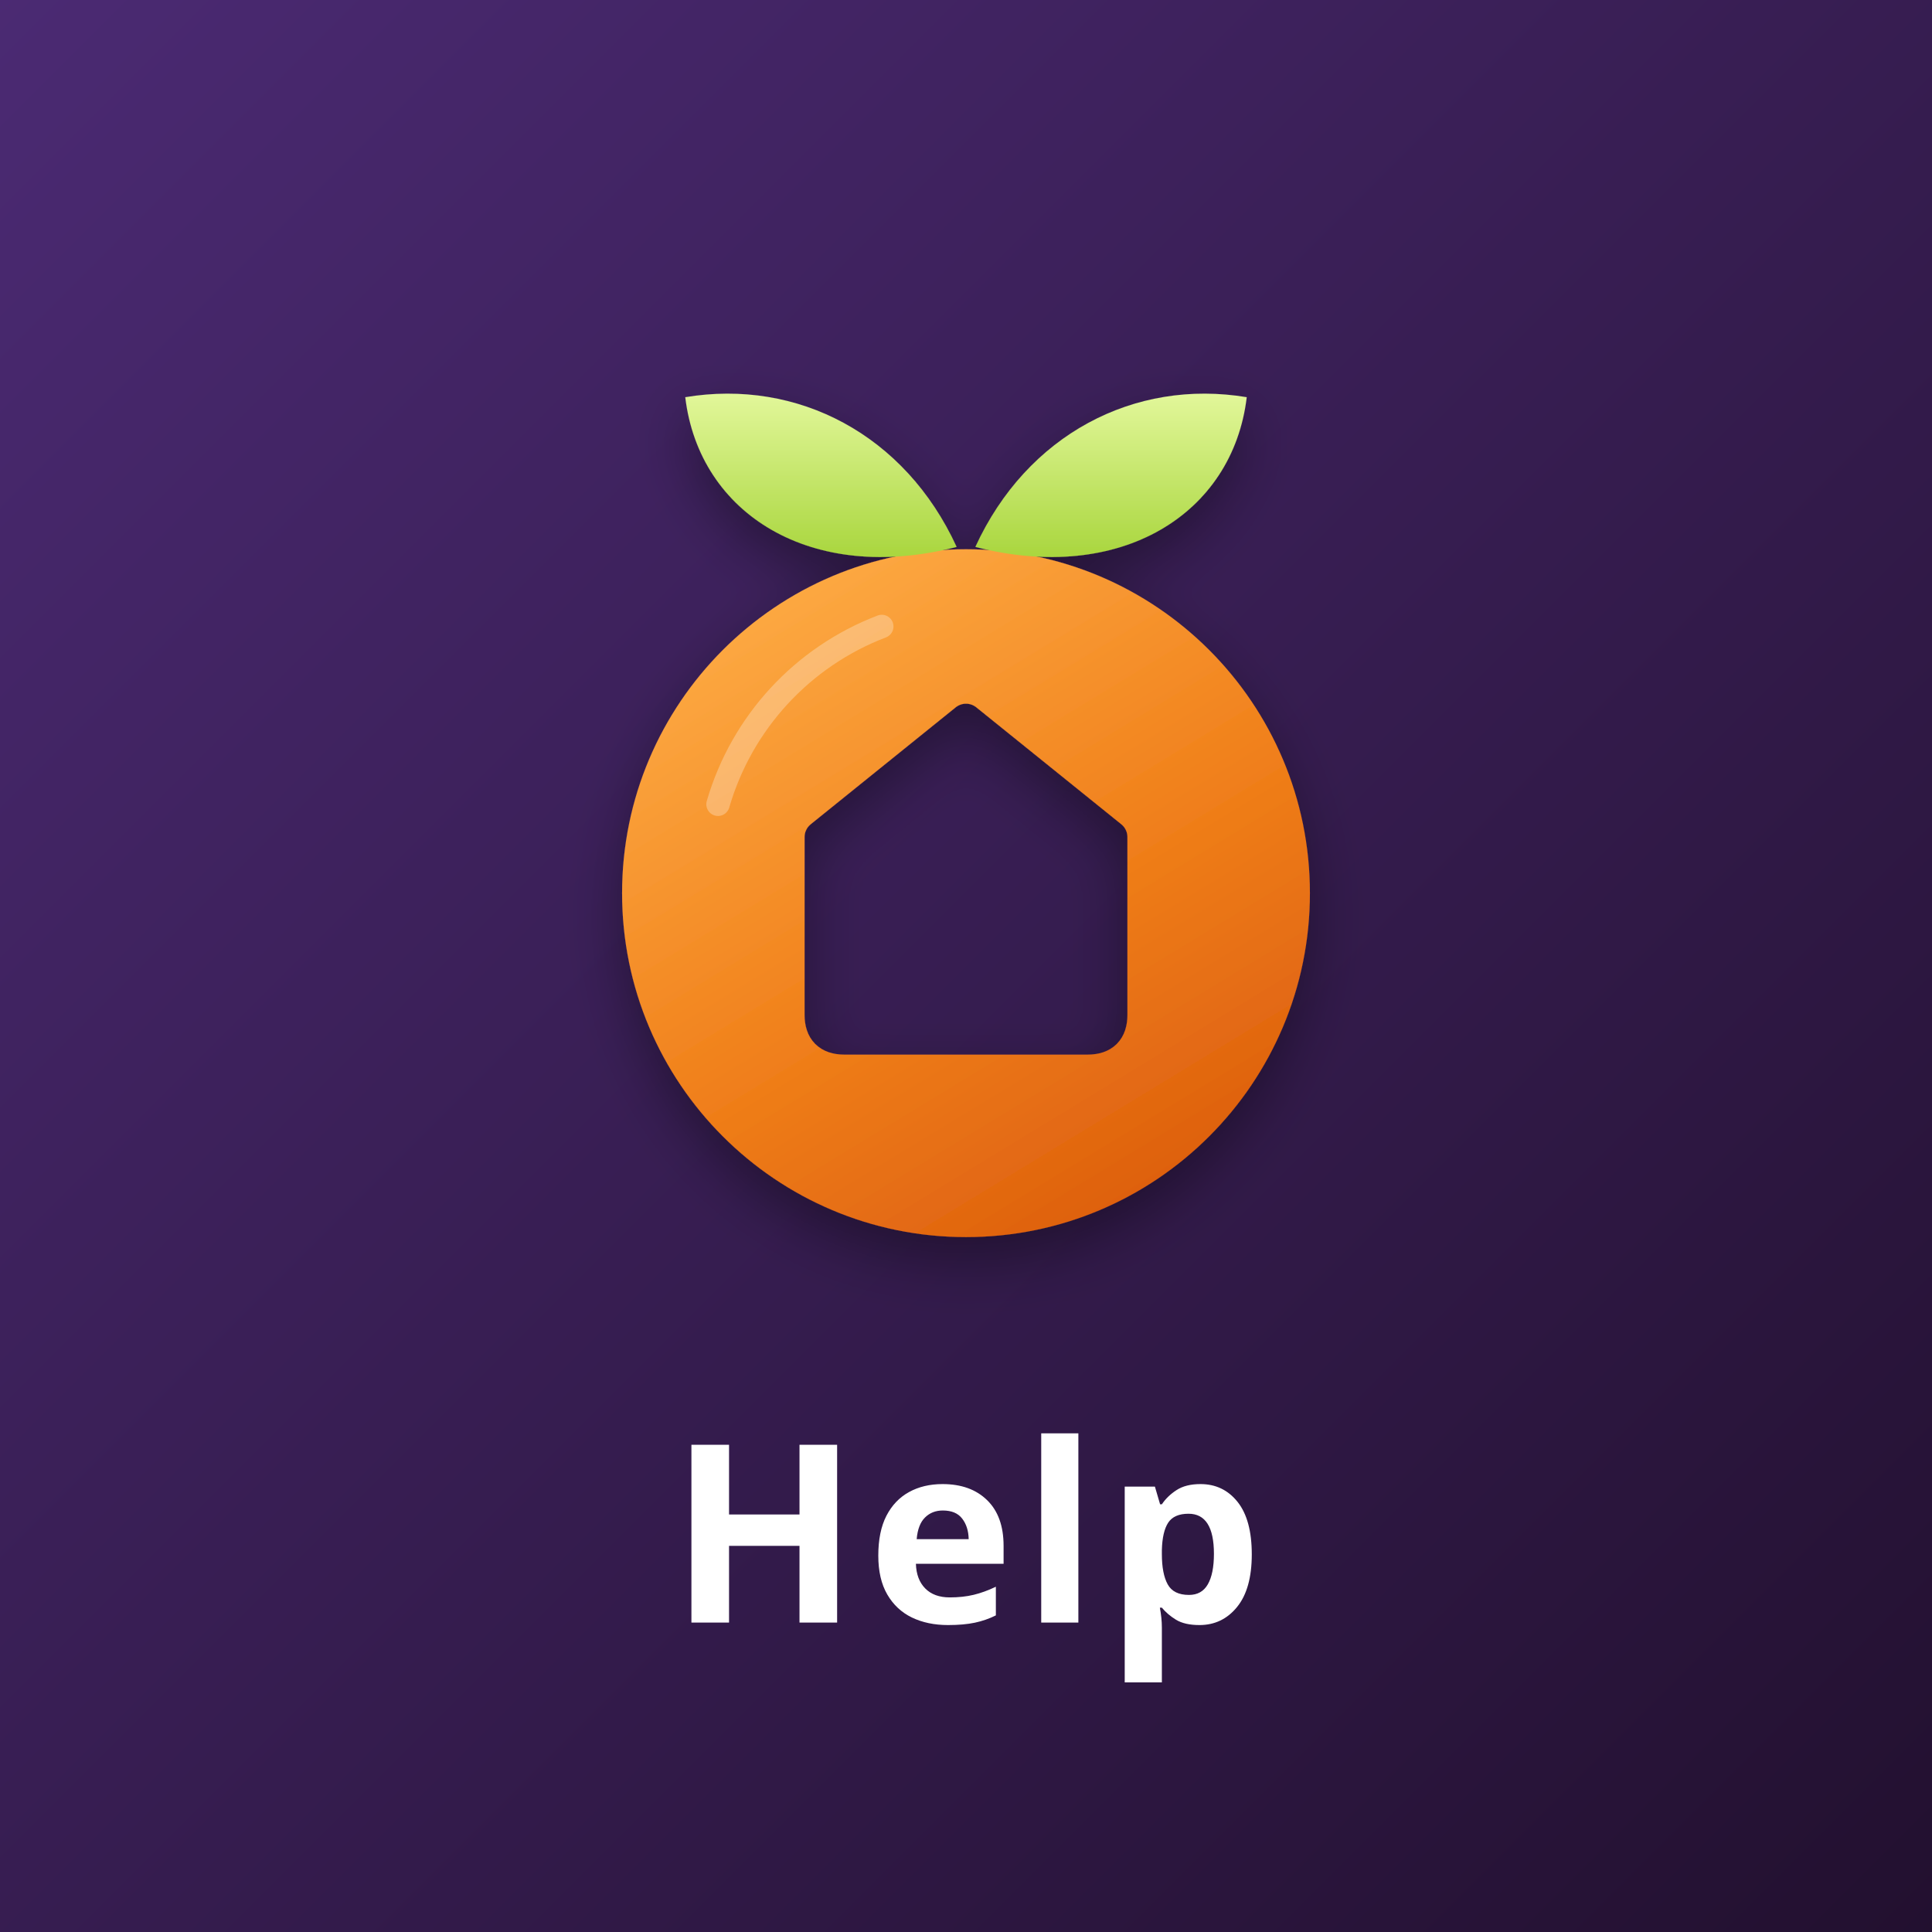
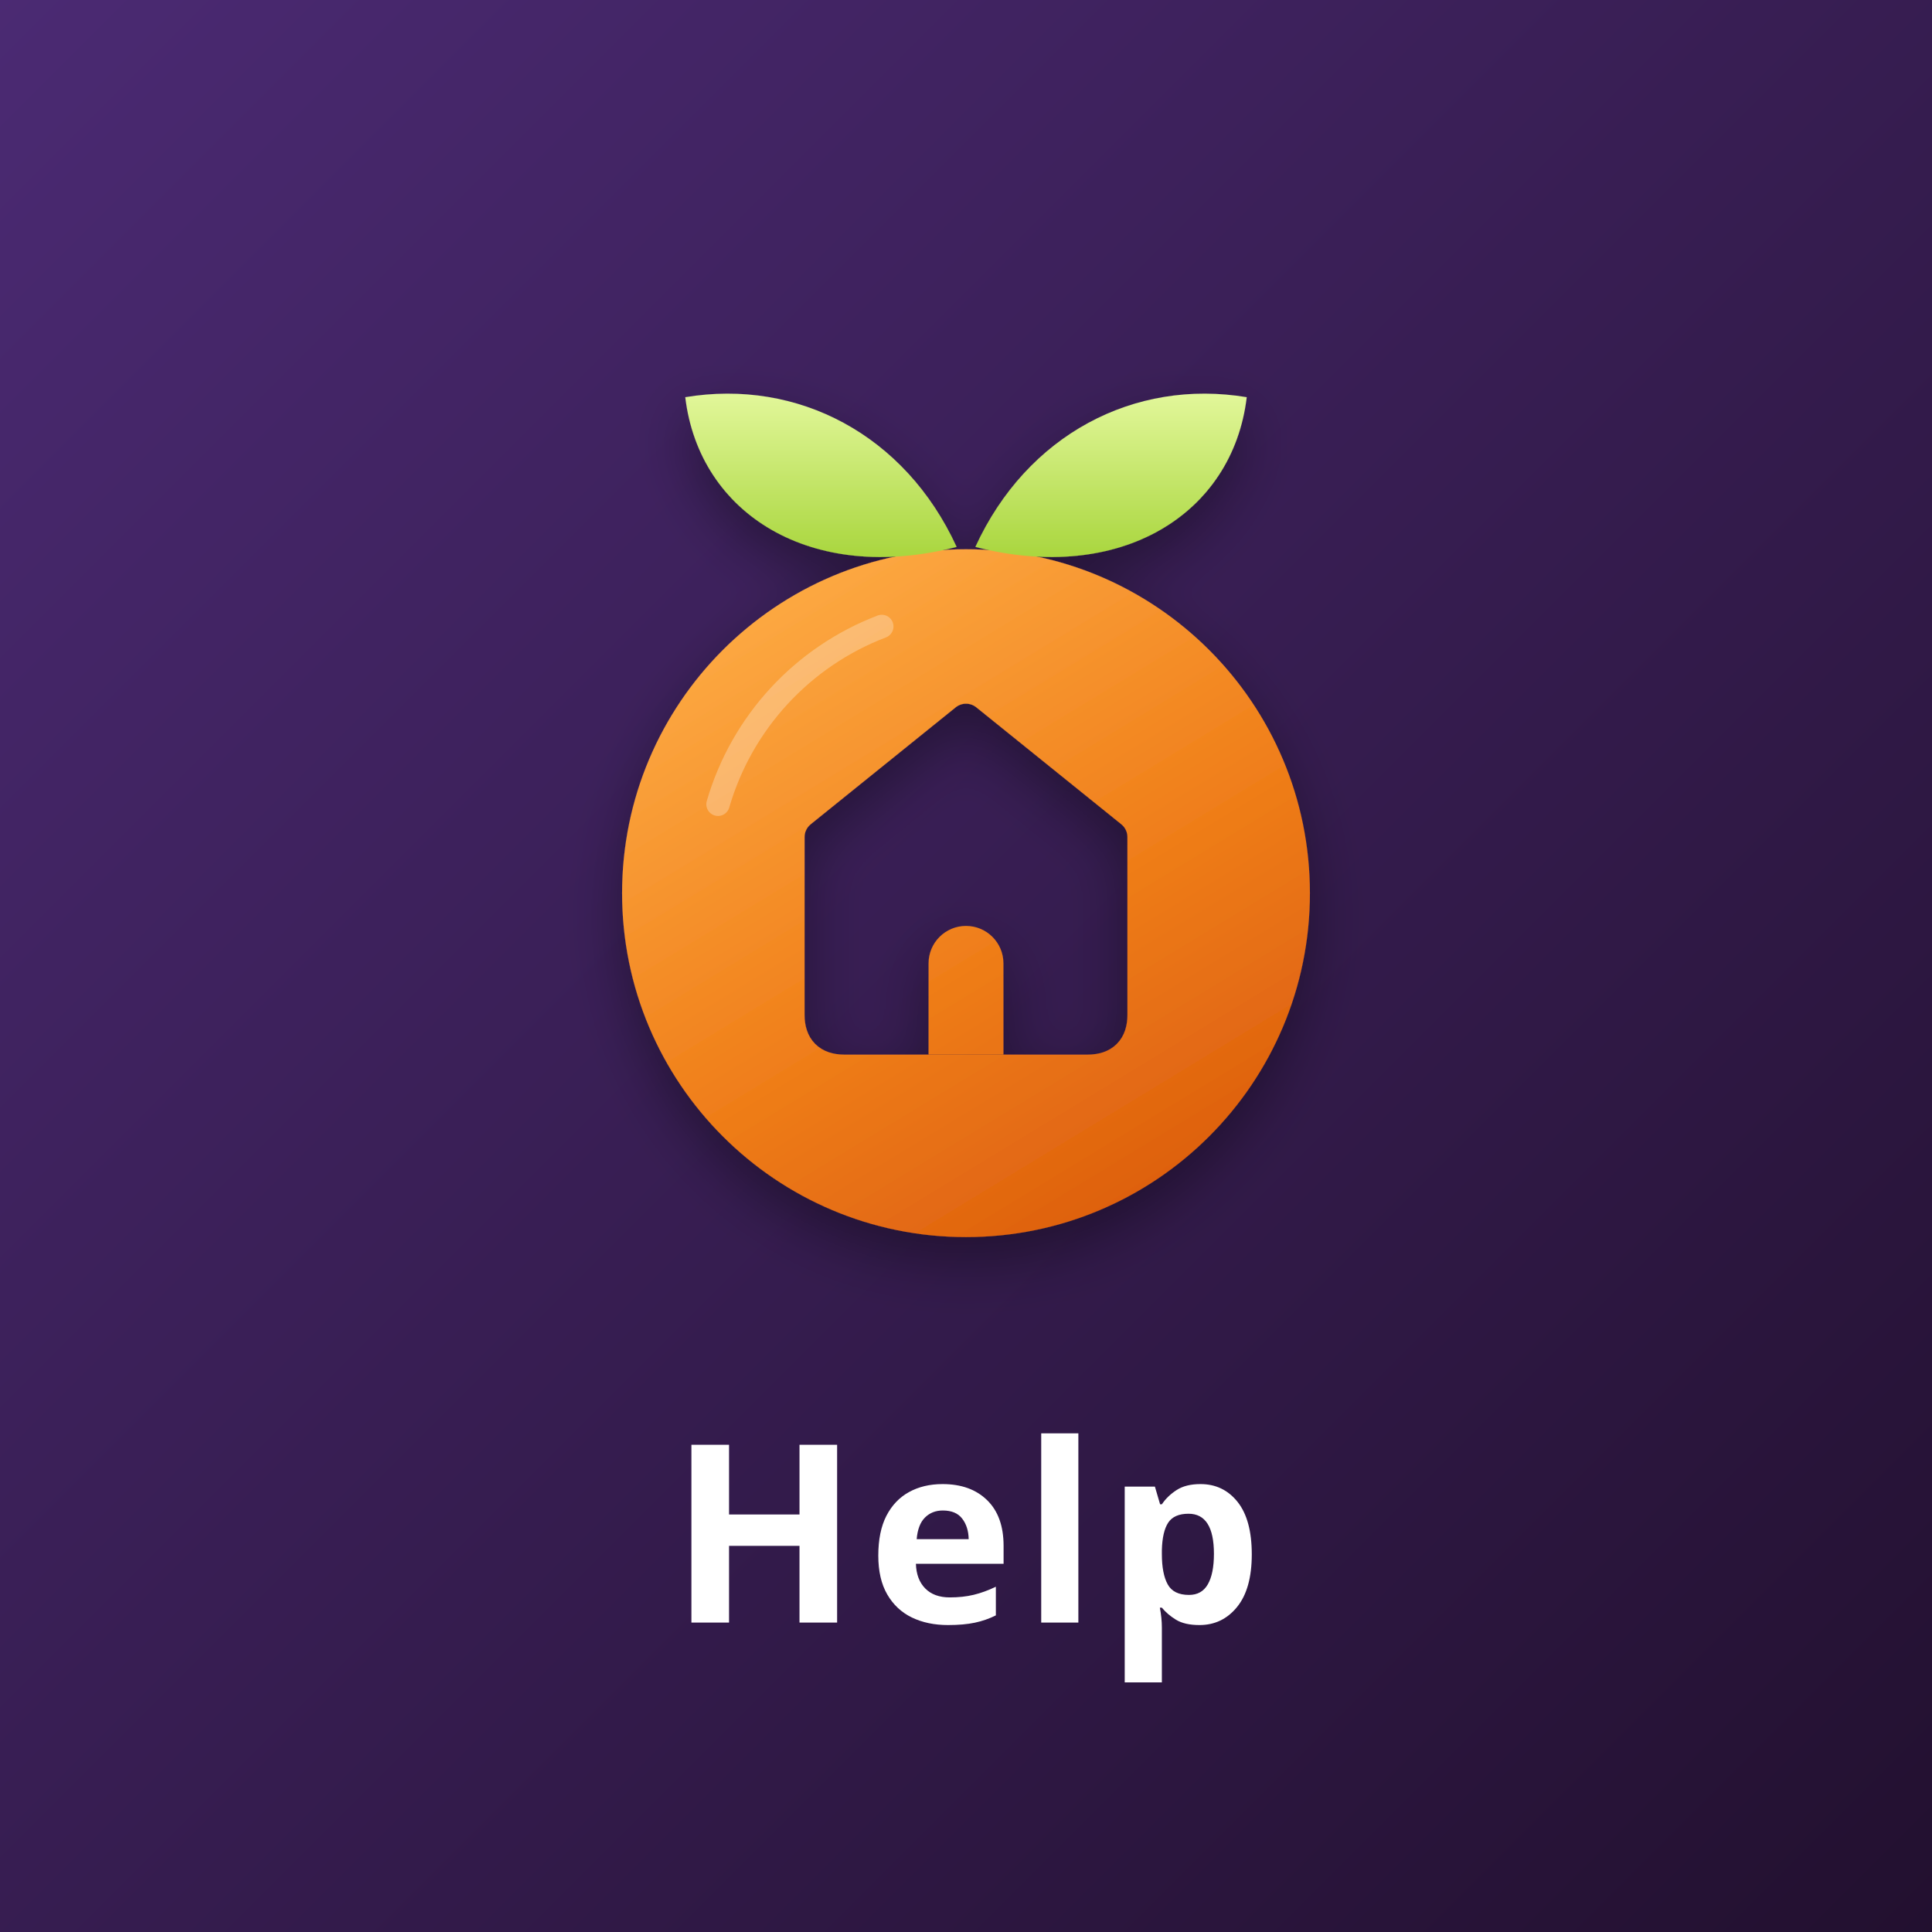
<svg xmlns="http://www.w3.org/2000/svg" viewBox="0 0 512 512">
  <defs>
    <linearGradient id="oc-bg" x1="0" y1="0" x2="1" y2="1">
      <stop offset="0" stop-color="#4B2A73" />
      <stop offset="1" stop-color="#22102F" />
    </linearGradient>
    <linearGradient id="oc-or" x1="0.2" y1="0" x2="0.8" y2="1">
      <stop offset="0" stop-color="#FFB14A" />
      <stop offset=".55" stop-color="#F07F1A" />
      <stop offset="1" stop-color="#D9580B" />
    </linearGradient>
    <linearGradient id="oc-lf" x1="0" y1="0" x2="0" y2="1">
      <stop offset="0" stop-color="#E2F79A" />
      <stop offset="1" stop-color="#A9D63E" />
    </linearGradient>
    <filter id="oc-sh" x="-20%" y="-20%" width="140%" height="140%">
      <feDropShadow dx="0" dy="10" stdDeviation="12" flood-color="#000" flood-opacity=".35" />
    </filter>
    <mask id="oc-buco" maskUnits="userSpaceOnUse" x="0" y="0" width="512" height="512">
      <rect width="512" height="512" fill="#000" />
      <circle cx="256" cy="300" r="147" fill="#fff" />
      <path d="M256 226 L318 276 L318 352 Q318 362 308 362 L204 362 Q194 362 194 352 L194 276 Z" fill="#000" stroke="#000" stroke-width="14" stroke-linejoin="round" />
+       <path d="M240 369 L240 330 A16 16 0 0 1 272 330 L272 369 Z" fill="#fff" />
    </mask>
  </defs>
  <rect width="512" height="512" fill="url(#oc-bg)" />
  <g transform="translate(256 215) scale(0.62) translate(-256 -265)">
    <g filter="url(#oc-sh)">
      <rect x="100" y="140" width="312" height="320" fill="url(#oc-or)" mask="url(#oc-buco)" />
      <path d="M256 186 V138" stroke="url(#oc-lf)" stroke-width="16" stroke-linecap="round" />
      <path d="M252 152 C230 104 184 80 136 88 C142 138 190 168 252 152 Z" fill="url(#oc-lf)" />
      <path d="M260 152 C282 104 328 80 376 88 C370 138 322 168 260 152 Z" fill="url(#oc-lf)" />
    </g>
    <path d="M150 262 A116 116 0 0 1 220 186" fill="none" stroke="#fff" stroke-width="10" stroke-linecap="round" opacity=".28" />
  </g>
  <text x="256" y="430" text-anchor="middle" font-family="Comfortaa, Trebuchet MS, sans-serif" font-weight="700" font-size="66" fill="#FFFFFF" letter-spacing="2">Help</text>
</svg>
